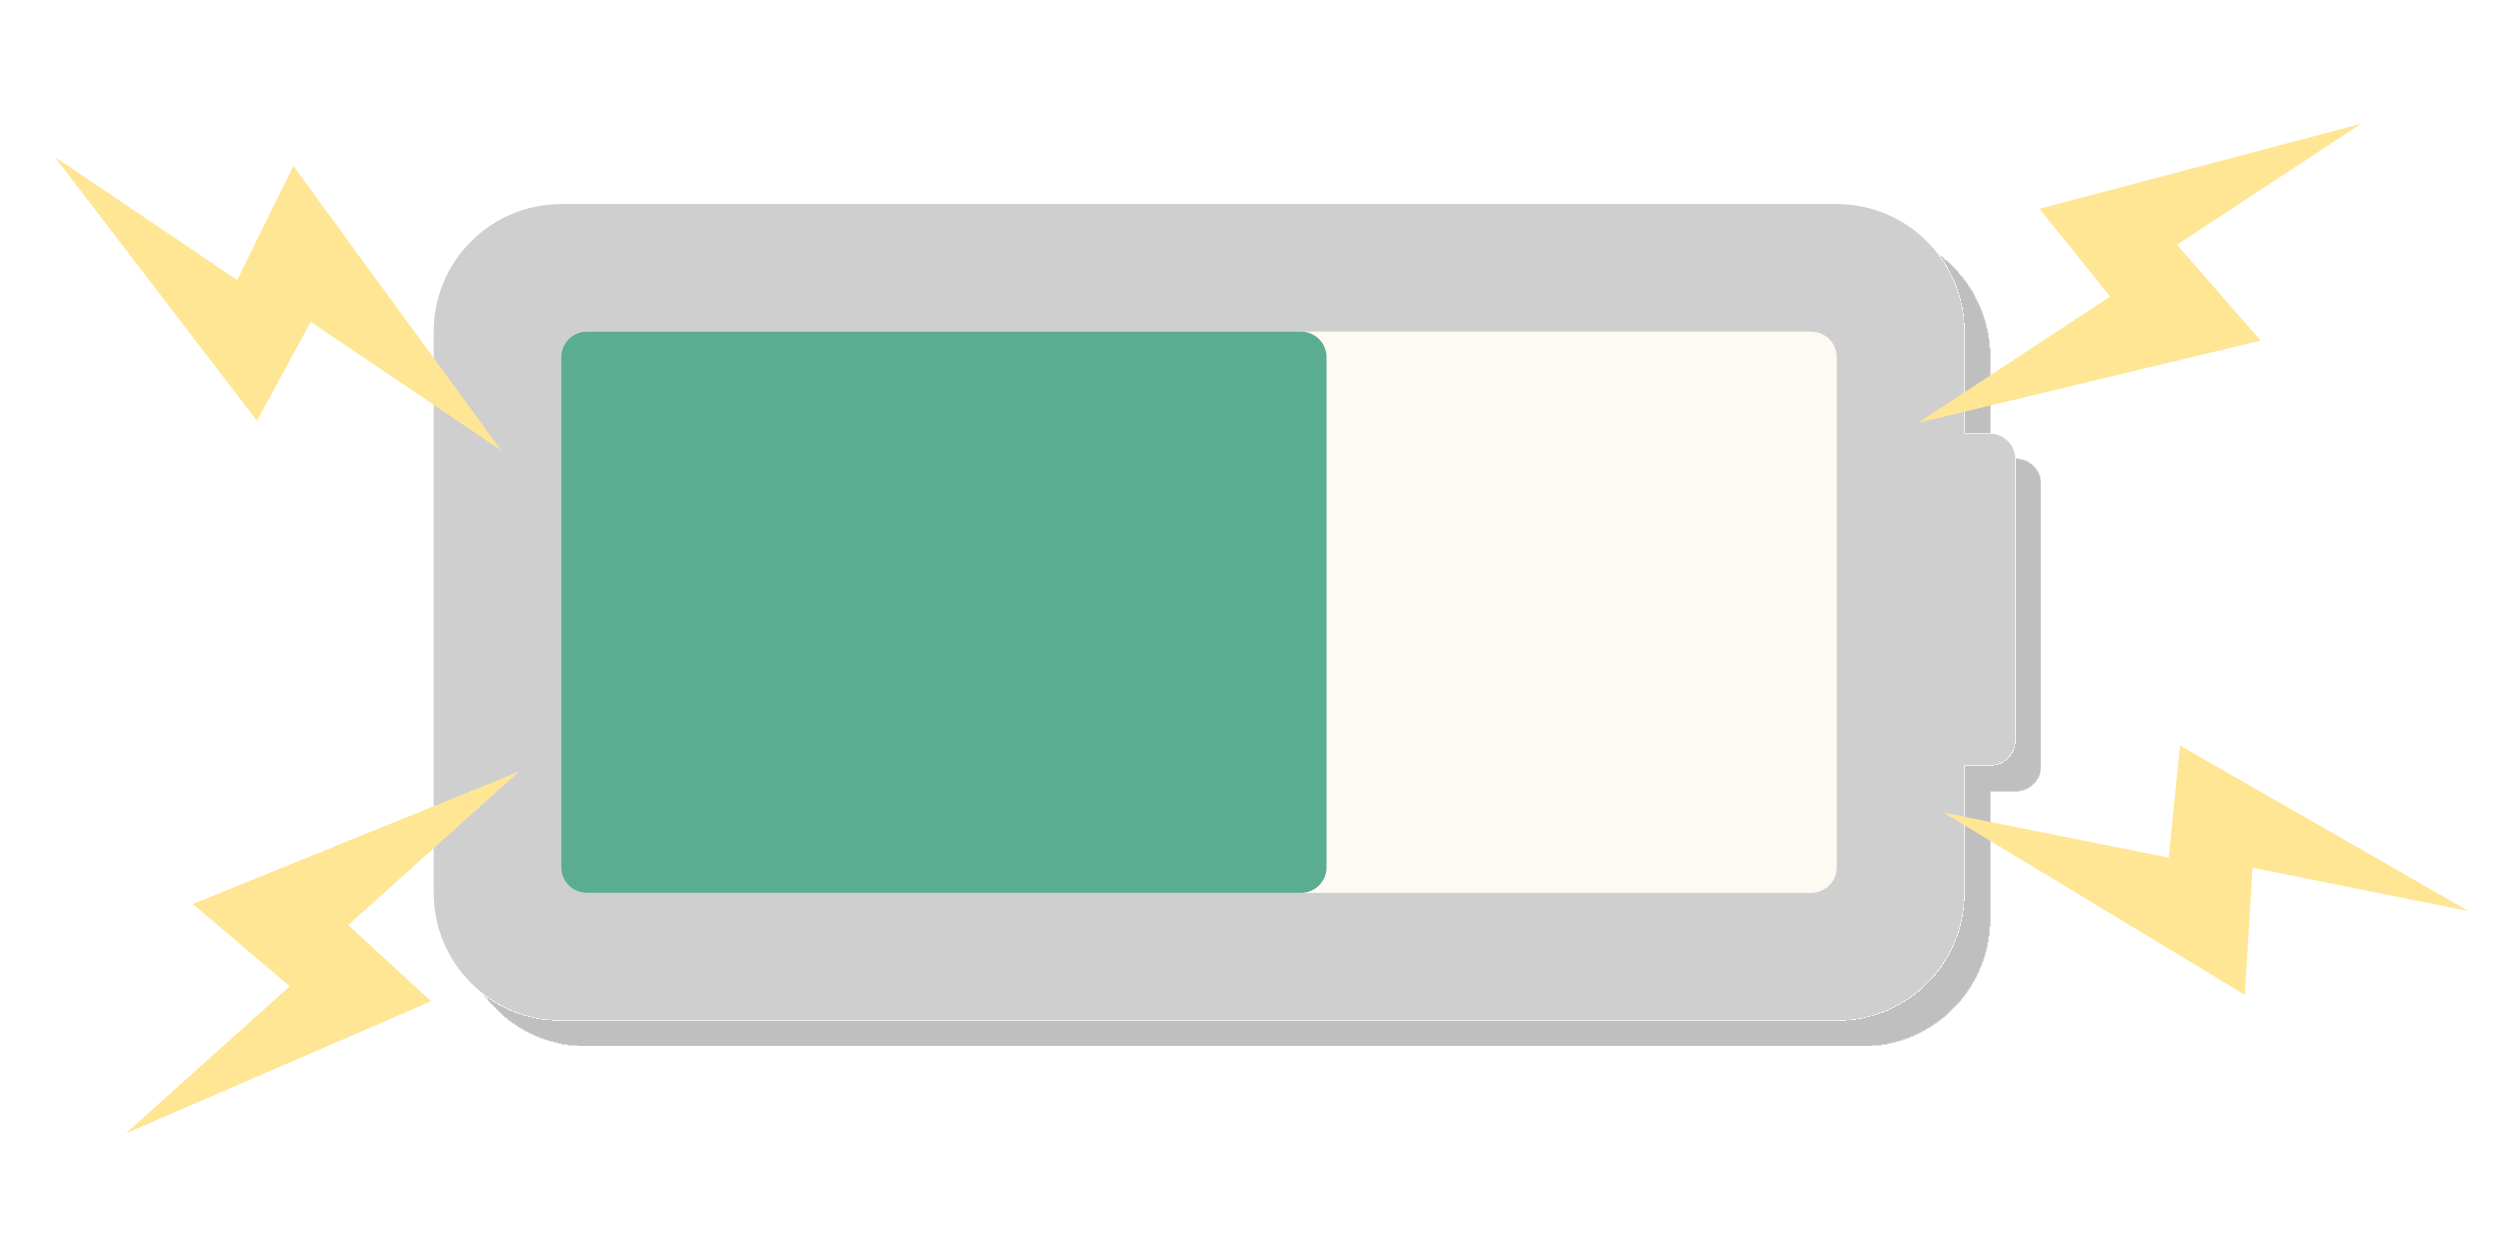
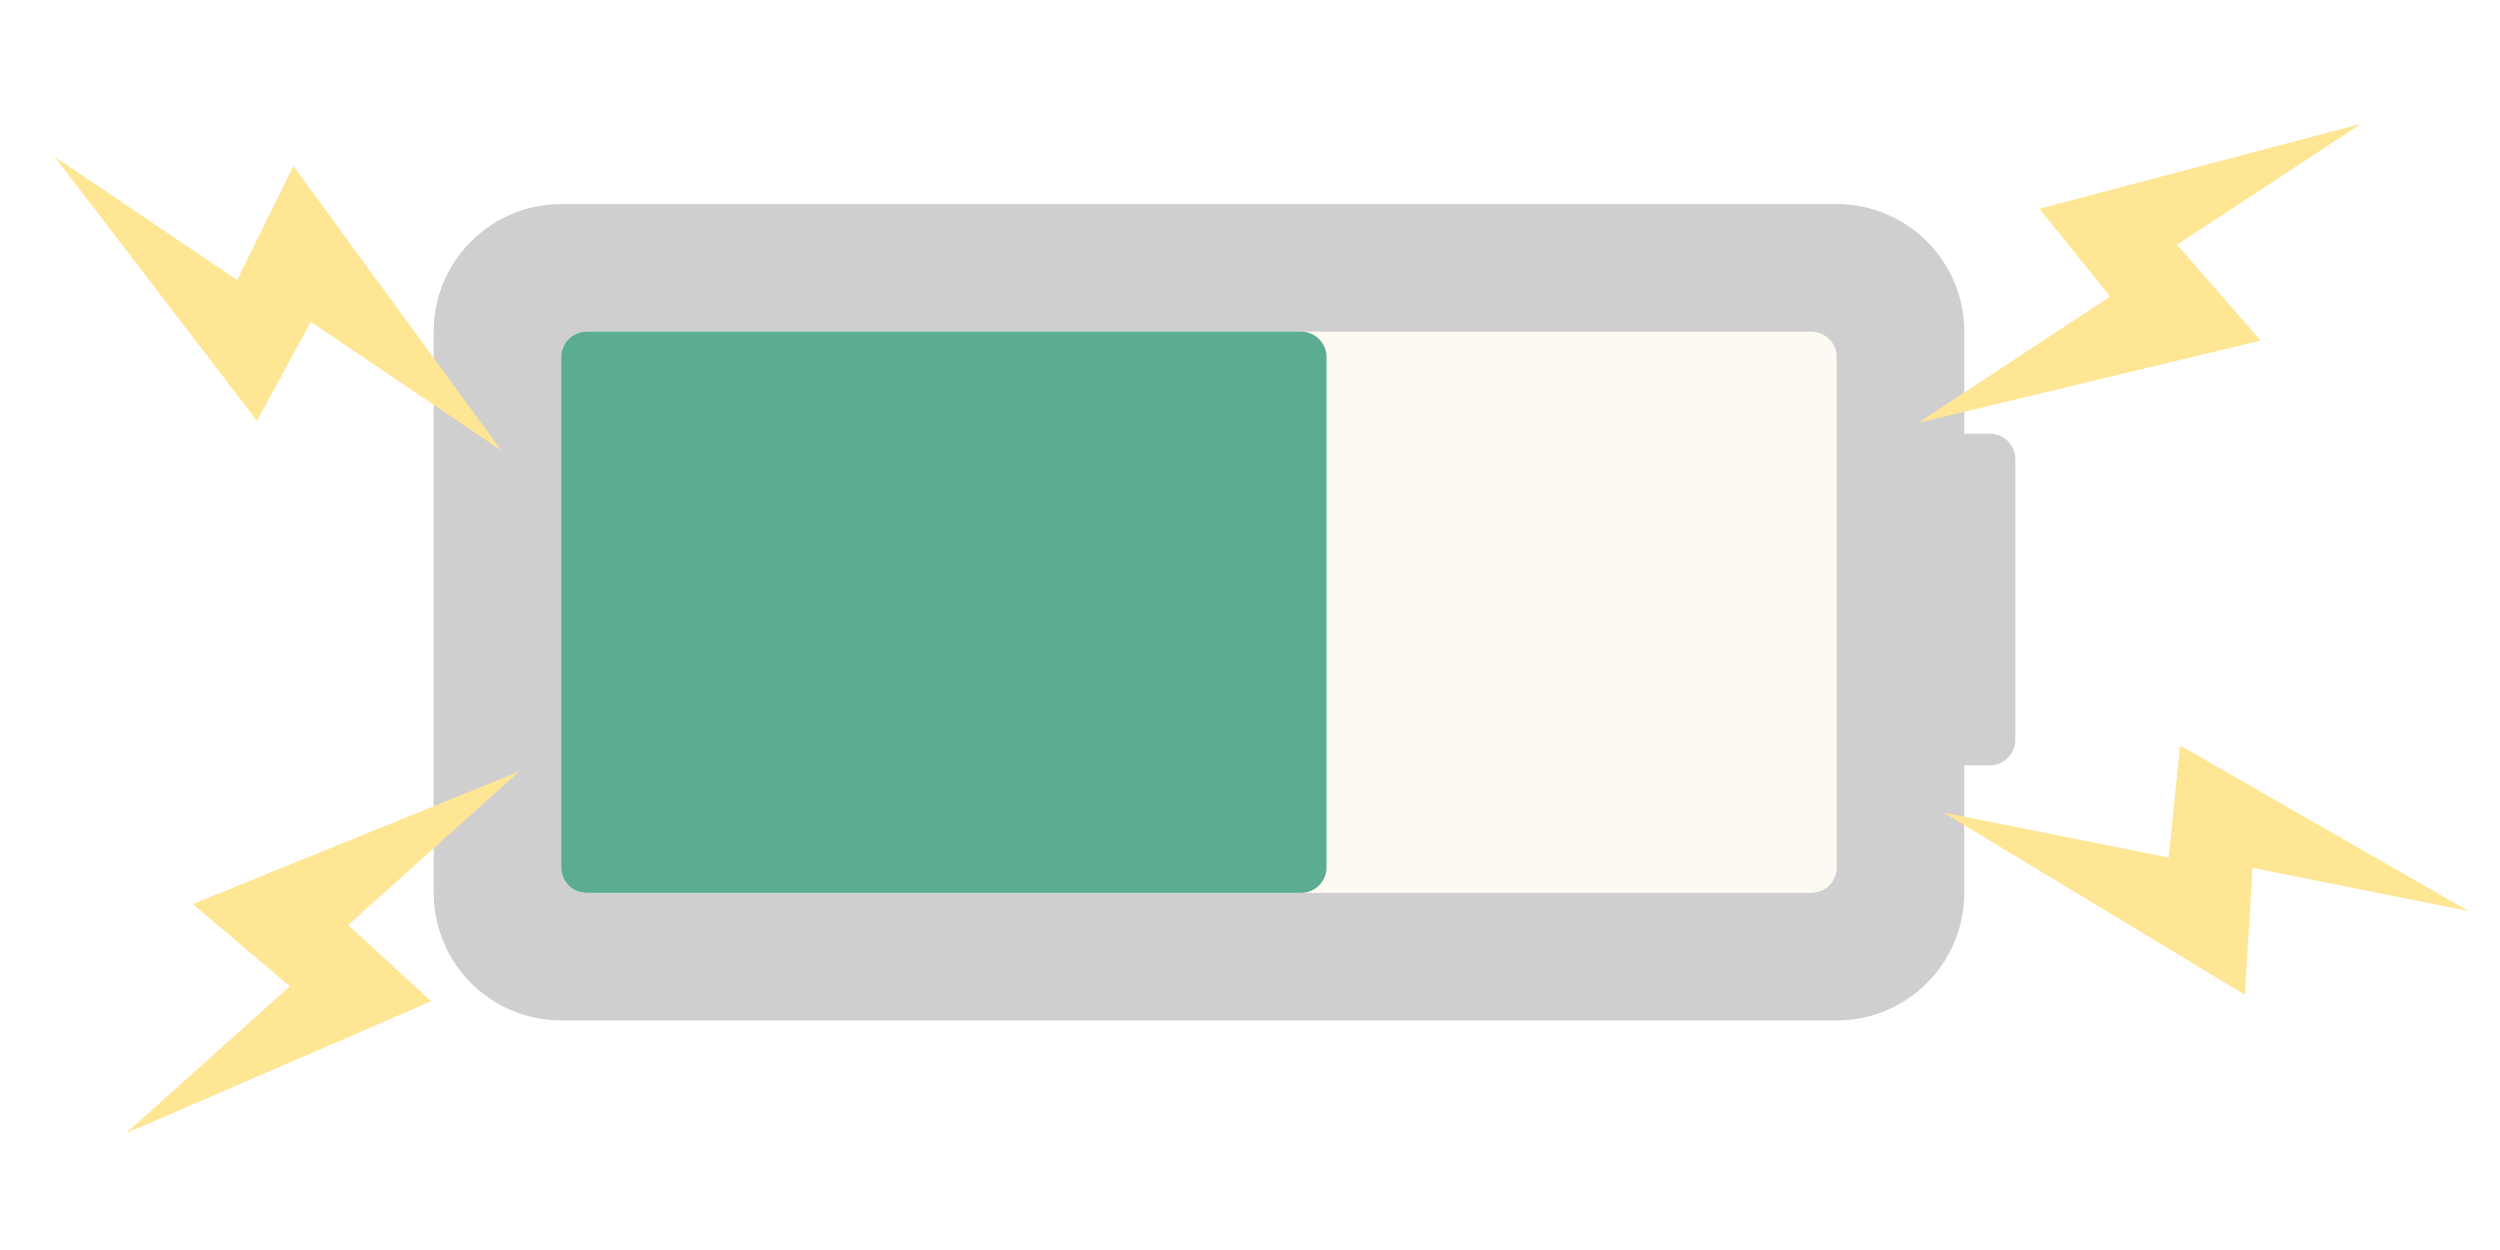
<svg xmlns="http://www.w3.org/2000/svg" width="98" height="49" viewBox="0 0 98 49" fill="none">
-   <g filter="url(#filter0_d)">
-     <rect x="17" y="8" width="60" height="32" rx="5" fill="#CFCFCF" />
-     <rect x="69" y="17" width="10" height="13" rx="1" fill="#CFCFCF" />
-     <rect x="22" y="13" width="50" height="22" rx="1" fill="#FCFAF2" />
-     <rect x="22" y="13" width="30" height="22" rx="1" fill="#5BAD92" />
-   </g>
+   <rect x="17" y="8" width="60" height="32" rx="5" fill="#CFCFCF" />
+   <rect x="69" y="17" width="10" height="13" rx="1" fill="#CFCFCF" />
+   <rect x="22" y="13" width="50" height="22" rx="1" fill="#FCFAF2" />
+   <rect x="22" y="13" width="30" height="22" rx="1" fill="#5BAD92" />
  <path d="M87.997 38.995L88.302 34.018L96.771 35.716L85.457 29.224L85.012 33.619L76.178 31.851L87.997 38.995Z" fill="#FFE694" />
  <path d="M88.618 13.35L85.338 9.595L92.556 4.851L79.945 8.185L82.717 11.624L75.191 16.575L88.618 13.35Z" fill="#FFE694" />
  <path d="M7.554 35.438L11.359 38.661L4.931 44.43L16.902 39.249L13.648 36.263L20.35 30.243L7.554 35.438Z" fill="#FFE694" />
  <path d="M11.499 6.505L9.297 10.978L2.139 6.144L10.073 16.498L12.179 12.616L19.647 17.655L11.499 6.505Z" fill="#FFE694" />
-   <defs>
-     <filter id="filter0_d" x="17" y="8" width="63" height="33" filterUnits="userSpaceOnUse" color-interpolation-filters="sRGB">
-       <feFlood flood-opacity="0" result="BackgroundImageFix" />
-       <feColorMatrix in="SourceAlpha" type="matrix" values="0 0 0 0 0 0 0 0 0 0 0 0 0 0 0 0 0 0 127 0" result="hardAlpha" />
-       <feOffset dx="1" dy="1" />
-       <feComposite in2="hardAlpha" operator="out" />
-       <feColorMatrix type="matrix" values="0 0 0 0 0 0 0 0 0 0 0 0 0 0 0 0 0 0 0.25 0" />
-       <feBlend mode="normal" in2="BackgroundImageFix" result="effect1_dropShadow" />
-       <feBlend mode="normal" in="SourceGraphic" in2="effect1_dropShadow" result="shape" />
-     </filter>
-   </defs>
</svg>
